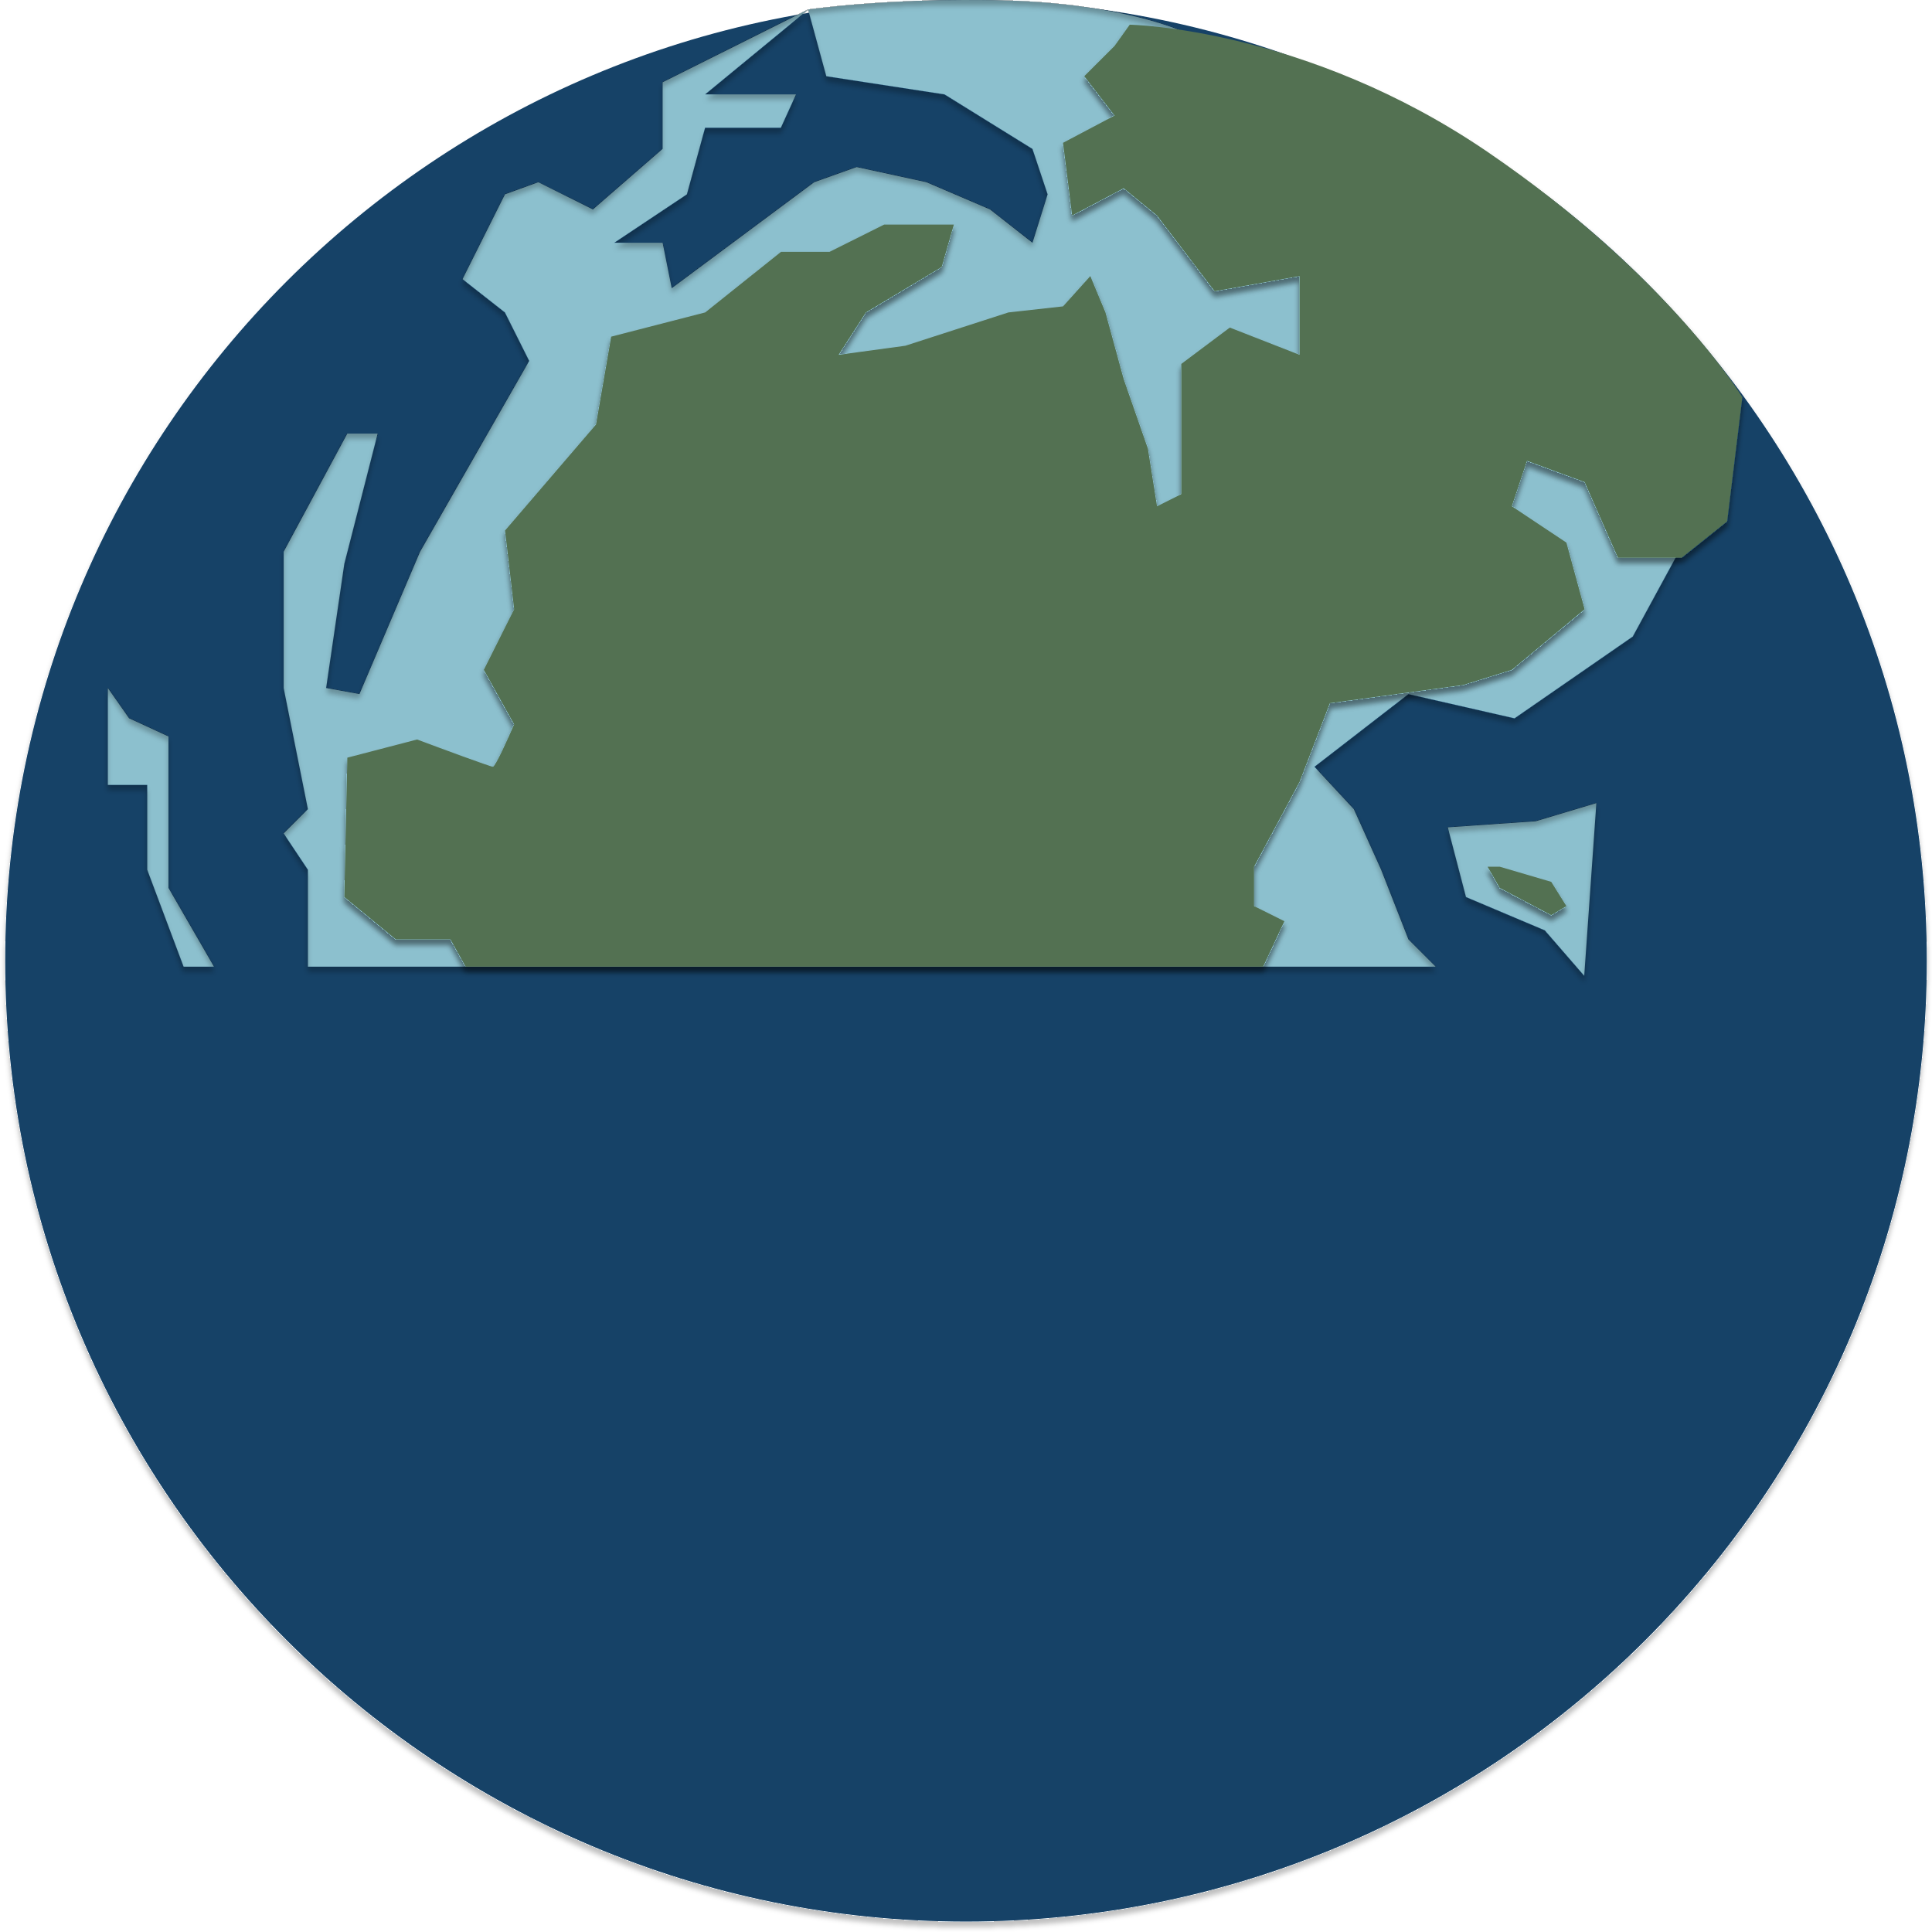
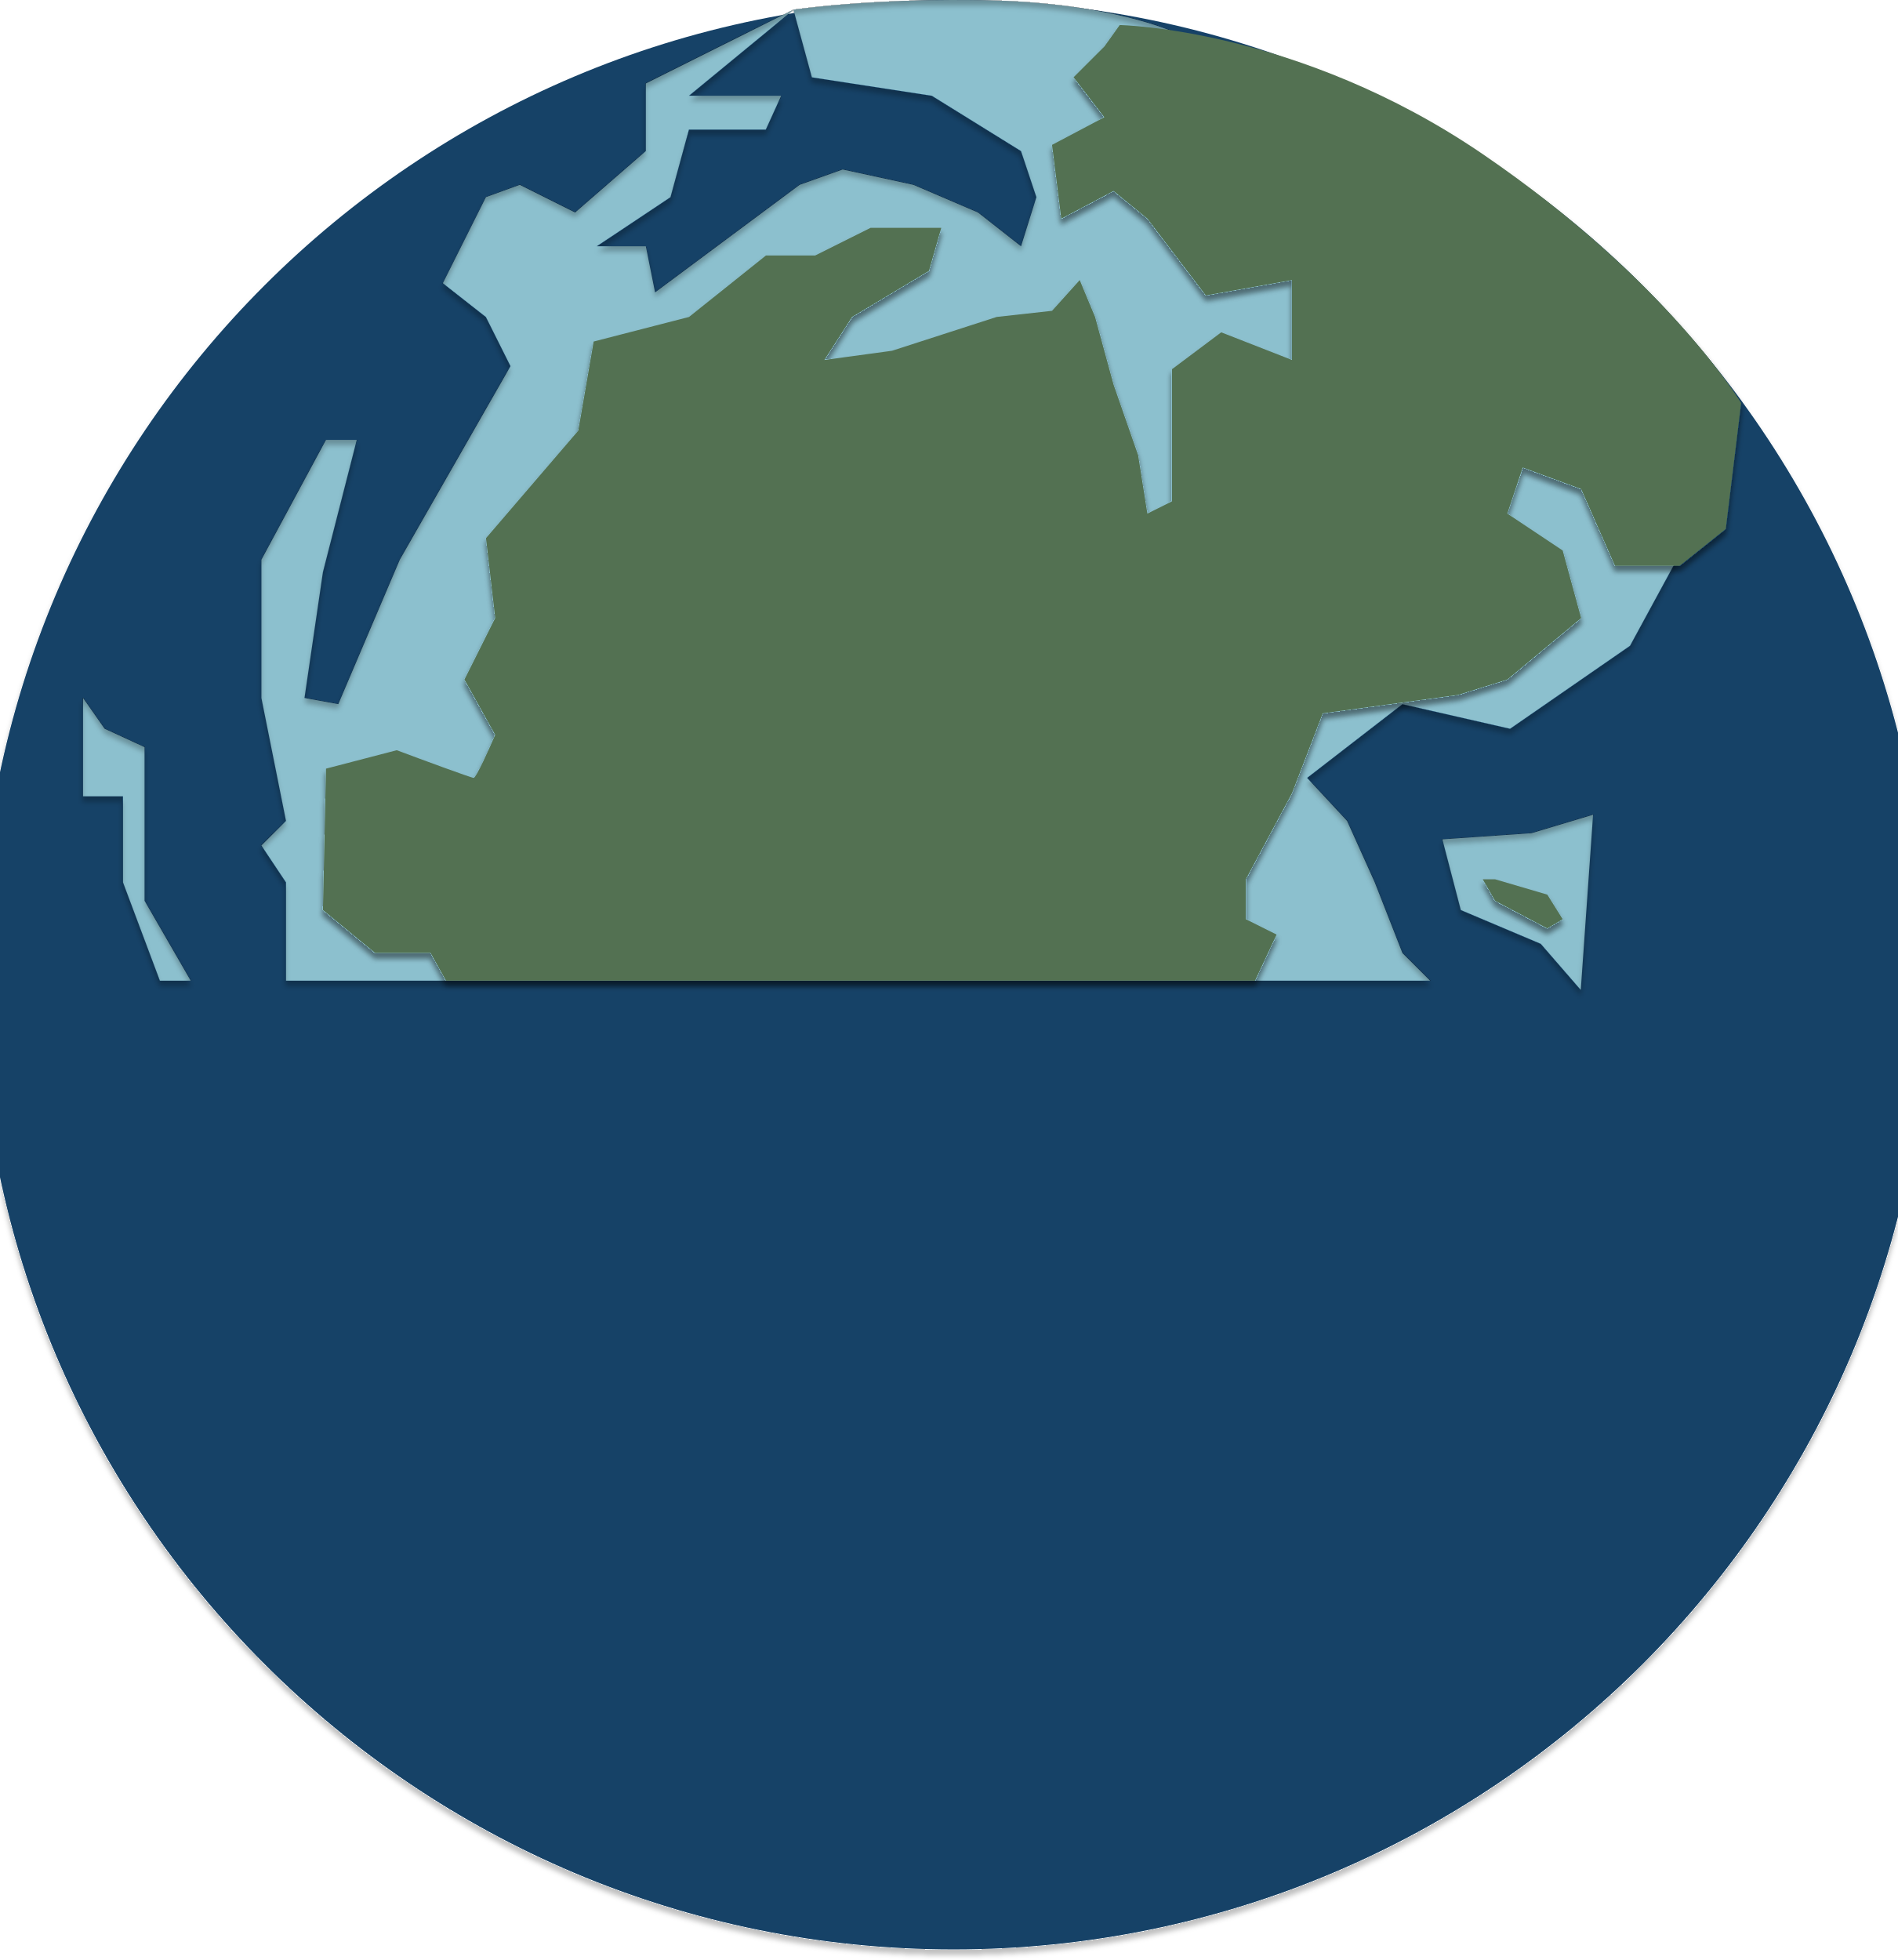
- <svg xmlns="http://www.w3.org/2000/svg" width="1487" height="1487" viewBox="0 0 1487 1487" fill="none">
-   <g filter="url(#filter0_d_529_114)">
-     <circle cx="743.5" cy="739.5" r="739.5" transform="rotate(180 743.5 739.5)" fill="#164267" />
+ <svg xmlns="http://www.w3.org/2000/svg" width="1440" height="1487" viewBox="0 0 1440 1487" fill="none">
+   <g filter="url(#filter0_d_112_569)">
+     <circle cx="723.5" cy="739.5" r="739.5" transform="rotate(180 723.5 739.5)" fill="#164267" />
  </g>
-   <g filter="url(#filter1_di_529_114)">
-     <path d="M164.667 744.007L129.667 683.397V566.84L99.333 552.853L83 529.542V604.138H113.333V669.41L141.333 744.007H164.667Z" fill="#8CC0CE" />
-     <path d="M237 744.007H370H1105L1084 723.026L1063 669.41L1042 622.788L1011.67 590.152L1084 534.204L1165.67 552.853L1256.67 489.913L1301 408.323L909 23.686C909 23.686 862.333 2.705 773.667 0.374C685 -1.957 622 7.368 622 7.368L636 58.653L727 72.639L794.667 114.6L806.333 149.567L794.667 186.865L762 161.223L713 140.242L659.333 128.587L626.667 140.242L517 221.832L510 186.865H472.667L528.667 149.567L542.667 98.282H601L612.667 72.639H542.667L622 7.368L510 63.315V114.6L456.333 161.223L414.333 140.242L388.667 149.567L356 214.839L388.667 240.481L407.333 277.779L323.333 424.641L276.667 534.204L251 529.542L265 433.965L290.667 333.727H267.333L218.333 424.641V529.542L237 622.788L218.333 641.437L237 669.41V744.007Z" fill="#8CC0CE" />
-     <path d="M1228.67 618.125L1182 632.112L1114.33 636.774L1128.33 690.39L1189 716.033L1219.33 751L1228.67 618.125Z" fill="#8CC0CE" />
+   <g filter="url(#filter1_di_112_569)">
+     <path d="M144.667 744.007L109.667 683.397V566.84L79.333 552.853L63 529.542V604.138H93.333V669.41L121.333 744.007H144.667Z" fill="#8CC0CE" />
+     <path d="M217 744.007H350H1085L1064 723.026L1043 669.41L1022 622.787L991.667 590.152L1064 534.204L1145.67 552.853L1236.67 489.913L1281 408.323L889 23.686C889 23.686 842.333 2.705 753.667 0.374C665 -1.957 602 7.368 602 7.368L616 58.653L707 72.639L774.667 114.6L786.333 149.567L774.667 186.865L742 161.223L693 140.242L639.333 128.587L606.667 140.242L497 221.832L490 186.865H452.667L508.667 149.567L522.667 98.282H581L592.667 72.639H522.667L602 7.368L490 63.315V114.6L436.333 161.223L394.333 140.242L368.667 149.567L336 214.839L368.667 240.481L387.333 277.779L303.333 424.641L256.667 534.204L231 529.542L245 433.965L270.667 333.727H247.333L198.333 424.641V529.542L217 622.787L198.333 641.437L217 669.41V744.007Z" fill="#8CC0CE" />
+     <path d="M1208.67 618.125L1162 632.112L1094.33 636.774L1108.33 690.39L1169 716.033L1199.33 751L1208.67 618.125Z" fill="#8CC0CE" />
  </g>
-   <g filter="url(#filter2_dd_529_114)">
-     <path d="M358.362 744L346.692 723.019H304.679L265 690.383L267.334 583.148L321.017 569.161C339.69 576.154 377.502 590.141 379.369 590.141C381.236 590.141 391.039 568.384 395.707 557.505L372.367 515.543L395.707 468.92L388.705 408.309L458.727 326.717L470.397 259.113L542.753 240.463L601.104 193.839H638.449L680.462 172.858H734.145L724.809 205.495L666.458 240.463L645.451 273.1L696.8 266.106L776.158 240.463L818.171 235.801L839.178 212.489L850.848 240.463L864.852 291.749L883.525 345.367L890.527 389.659L909.2 380.334V280.093L946.544 252.119L1000.23 273.1V212.489L934.874 224.145L890.527 165.865L864.852 144.884L825.174 165.865L818.171 109.916L857.85 88.936L834.51 58.63L857.85 35.318L869.521 19C869.521 19 1004.9 21.331 1144.94 116.91C1284.98 212.489 1341 305.736 1341 305.736L1329.33 401.315L1294.32 429.289H1245.3L1219.63 371.01L1175.28 354.691L1163.61 389.659L1205.62 417.633L1219.63 468.92L1163.61 515.543L1126.27 527.199L1023.57 541.186L1000.23 601.797L965.217 667.071V697.376L988.557 709.032L972.219 744H358.362Z" fill="#537152" />
-     <path d="M1154.28 667.071H1144.94L1154.28 683.389L1193.95 704.37L1205.62 697.376L1193.95 678.727L1154.28 667.071Z" fill="#537152" />
+   <g filter="url(#filter2_dd_112_569)">
+     <path d="M338.362 744L326.692 723.019H284.679L245 690.383L247.334 583.148L301.017 569.161C319.69 576.154 357.502 590.141 359.369 590.141C361.236 590.141 371.039 568.384 375.707 557.505L352.367 515.543L375.707 468.92L368.705 408.309L438.727 326.717L450.397 259.113L522.753 240.463L581.104 193.839H618.449L660.462 172.859H714.145L704.809 205.495L646.458 240.463L625.451 273.1L676.8 266.106L756.158 240.463L798.171 235.801L819.178 212.489L830.848 240.463L844.852 291.749L863.525 345.367L870.527 389.659L889.2 380.334V280.093L926.544 252.119L980.228 273.1V212.489L914.874 224.145L870.527 165.865L844.852 144.884L805.174 165.865L798.171 109.916L837.85 88.936L814.51 58.63L837.85 35.318L849.521 19C849.521 19 984.896 21.331 1124.94 116.91C1264.98 212.489 1321 305.736 1321 305.736L1309.33 401.315L1274.32 429.289H1225.3L1199.63 371.01L1155.28 354.691L1143.61 389.659L1185.62 417.633L1199.63 468.92L1143.61 515.543L1106.27 527.199L1003.57 541.186L980.228 601.797L945.217 667.071V697.376L968.557 709.032L952.219 744H338.362Z" fill="#537152" />
+     <path d="M1134.28 667.071H1124.94L1134.28 683.389L1173.95 704.37L1185.62 697.376L1173.95 678.727L1134.28 667.071Z" fill="#537152" />
  </g>
  <defs>
-     <filter id="filter0_d_529_114" x="0" y="0" width="1487" height="1487" filterUnits="userSpaceOnUse" color-interpolation-filters="sRGB">
+     <filter id="filter0_d_112_569" x="-20" y="0" width="1487" height="1487" filterUnits="userSpaceOnUse" color-interpolation-filters="sRGB">
      <feFlood flood-opacity="0" result="BackgroundImageFix" />
      <feColorMatrix in="SourceAlpha" type="matrix" values="0 0 0 0 0 0 0 0 0 0 0 0 0 0 0 0 0 0 127 0" result="hardAlpha" />
      <feOffset dy="4" />
      <feGaussianBlur stdDeviation="2" />
      <feComposite in2="hardAlpha" operator="out" />
      <feColorMatrix type="matrix" values="0 0 0 0 0 0 0 0 0 0 0 0 0 0 0 0 0 0 0.25 0" />
-       <feBlend mode="normal" in2="BackgroundImageFix" result="effect1_dropShadow_529_114" />
-       <feBlend mode="normal" in="SourceGraphic" in2="effect1_dropShadow_529_114" result="shape" />
+       <feBlend mode="normal" in2="BackgroundImageFix" result="effect1_dropShadow_112_569" />
+       <feBlend mode="normal" in="SourceGraphic" in2="effect1_dropShadow_112_569" result="shape" />
    </filter>
-     <filter id="filter1_di_529_114" x="79" y="0" width="1226" height="759" filterUnits="userSpaceOnUse" color-interpolation-filters="sRGB">
+     <filter id="filter1_di_112_569" x="59" y="0" width="1226" height="759" filterUnits="userSpaceOnUse" color-interpolation-filters="sRGB">
      <feFlood flood-opacity="0" result="BackgroundImageFix" />
      <feColorMatrix in="SourceAlpha" type="matrix" values="0 0 0 0 0 0 0 0 0 0 0 0 0 0 0 0 0 0 127 0" result="hardAlpha" />
      <feOffset dy="4" />
      <feGaussianBlur stdDeviation="2" />
      <feComposite in2="hardAlpha" operator="out" />
      <feColorMatrix type="matrix" values="0 0 0 0 0 0 0 0 0 0 0 0 0 0 0 0 0 0 0.25 0" />
-       <feBlend mode="normal" in2="BackgroundImageFix" result="effect1_dropShadow_529_114" />
-       <feBlend mode="normal" in="SourceGraphic" in2="effect1_dropShadow_529_114" result="shape" />
+       <feBlend mode="normal" in2="BackgroundImageFix" result="effect1_dropShadow_112_569" />
+       <feBlend mode="normal" in="SourceGraphic" in2="effect1_dropShadow_112_569" result="shape" />
      <feColorMatrix in="SourceAlpha" type="matrix" values="0 0 0 0 0 0 0 0 0 0 0 0 0 0 0 0 0 0 127 0" result="hardAlpha" />
      <feOffset dy="4" />
      <feGaussianBlur stdDeviation="2" />
      <feComposite in2="hardAlpha" operator="arithmetic" k2="-1" k3="1" />
      <feColorMatrix type="matrix" values="0 0 0 0 0 0 0 0 0 0 0 0 0 0 0 0 0 0 0.25 0" />
-       <feBlend mode="normal" in2="shape" result="effect2_innerShadow_529_114" />
+       <feBlend mode="normal" in2="shape" result="effect2_innerShadow_112_569" />
    </filter>
-     <filter id="filter2_dd_529_114" x="261" y="19" width="1084" height="733" filterUnits="userSpaceOnUse" color-interpolation-filters="sRGB">
+     <filter id="filter2_dd_112_569" x="241" y="19" width="1084" height="733" filterUnits="userSpaceOnUse" color-interpolation-filters="sRGB">
      <feFlood flood-opacity="0" result="BackgroundImageFix" />
      <feColorMatrix in="SourceAlpha" type="matrix" values="0 0 0 0 0 0 0 0 0 0 0 0 0 0 0 0 0 0 127 0" result="hardAlpha" />
      <feOffset dy="4" />
      <feGaussianBlur stdDeviation="2" />
      <feComposite in2="hardAlpha" operator="out" />
      <feColorMatrix type="matrix" values="0 0 0 0 0 0 0 0 0 0 0 0 0 0 0 0 0 0 0.25 0" />
-       <feBlend mode="normal" in2="BackgroundImageFix" result="effect1_dropShadow_529_114" />
+       <feBlend mode="normal" in2="BackgroundImageFix" result="effect1_dropShadow_112_569" />
      <feColorMatrix in="SourceAlpha" type="matrix" values="0 0 0 0 0 0 0 0 0 0 0 0 0 0 0 0 0 0 127 0" result="hardAlpha" />
      <feOffset dy="4" />
      <feGaussianBlur stdDeviation="2" />
      <feComposite in2="hardAlpha" operator="out" />
      <feColorMatrix type="matrix" values="0 0 0 0 0 0 0 0 0 0 0 0 0 0 0 0 0 0 0.25 0" />
-       <feBlend mode="normal" in2="effect1_dropShadow_529_114" result="effect2_dropShadow_529_114" />
-       <feBlend mode="normal" in="SourceGraphic" in2="effect2_dropShadow_529_114" result="shape" />
+       <feBlend mode="normal" in2="effect1_dropShadow_112_569" result="effect2_dropShadow_112_569" />
+       <feBlend mode="normal" in="SourceGraphic" in2="effect2_dropShadow_112_569" result="shape" />
    </filter>
  </defs>
</svg>
